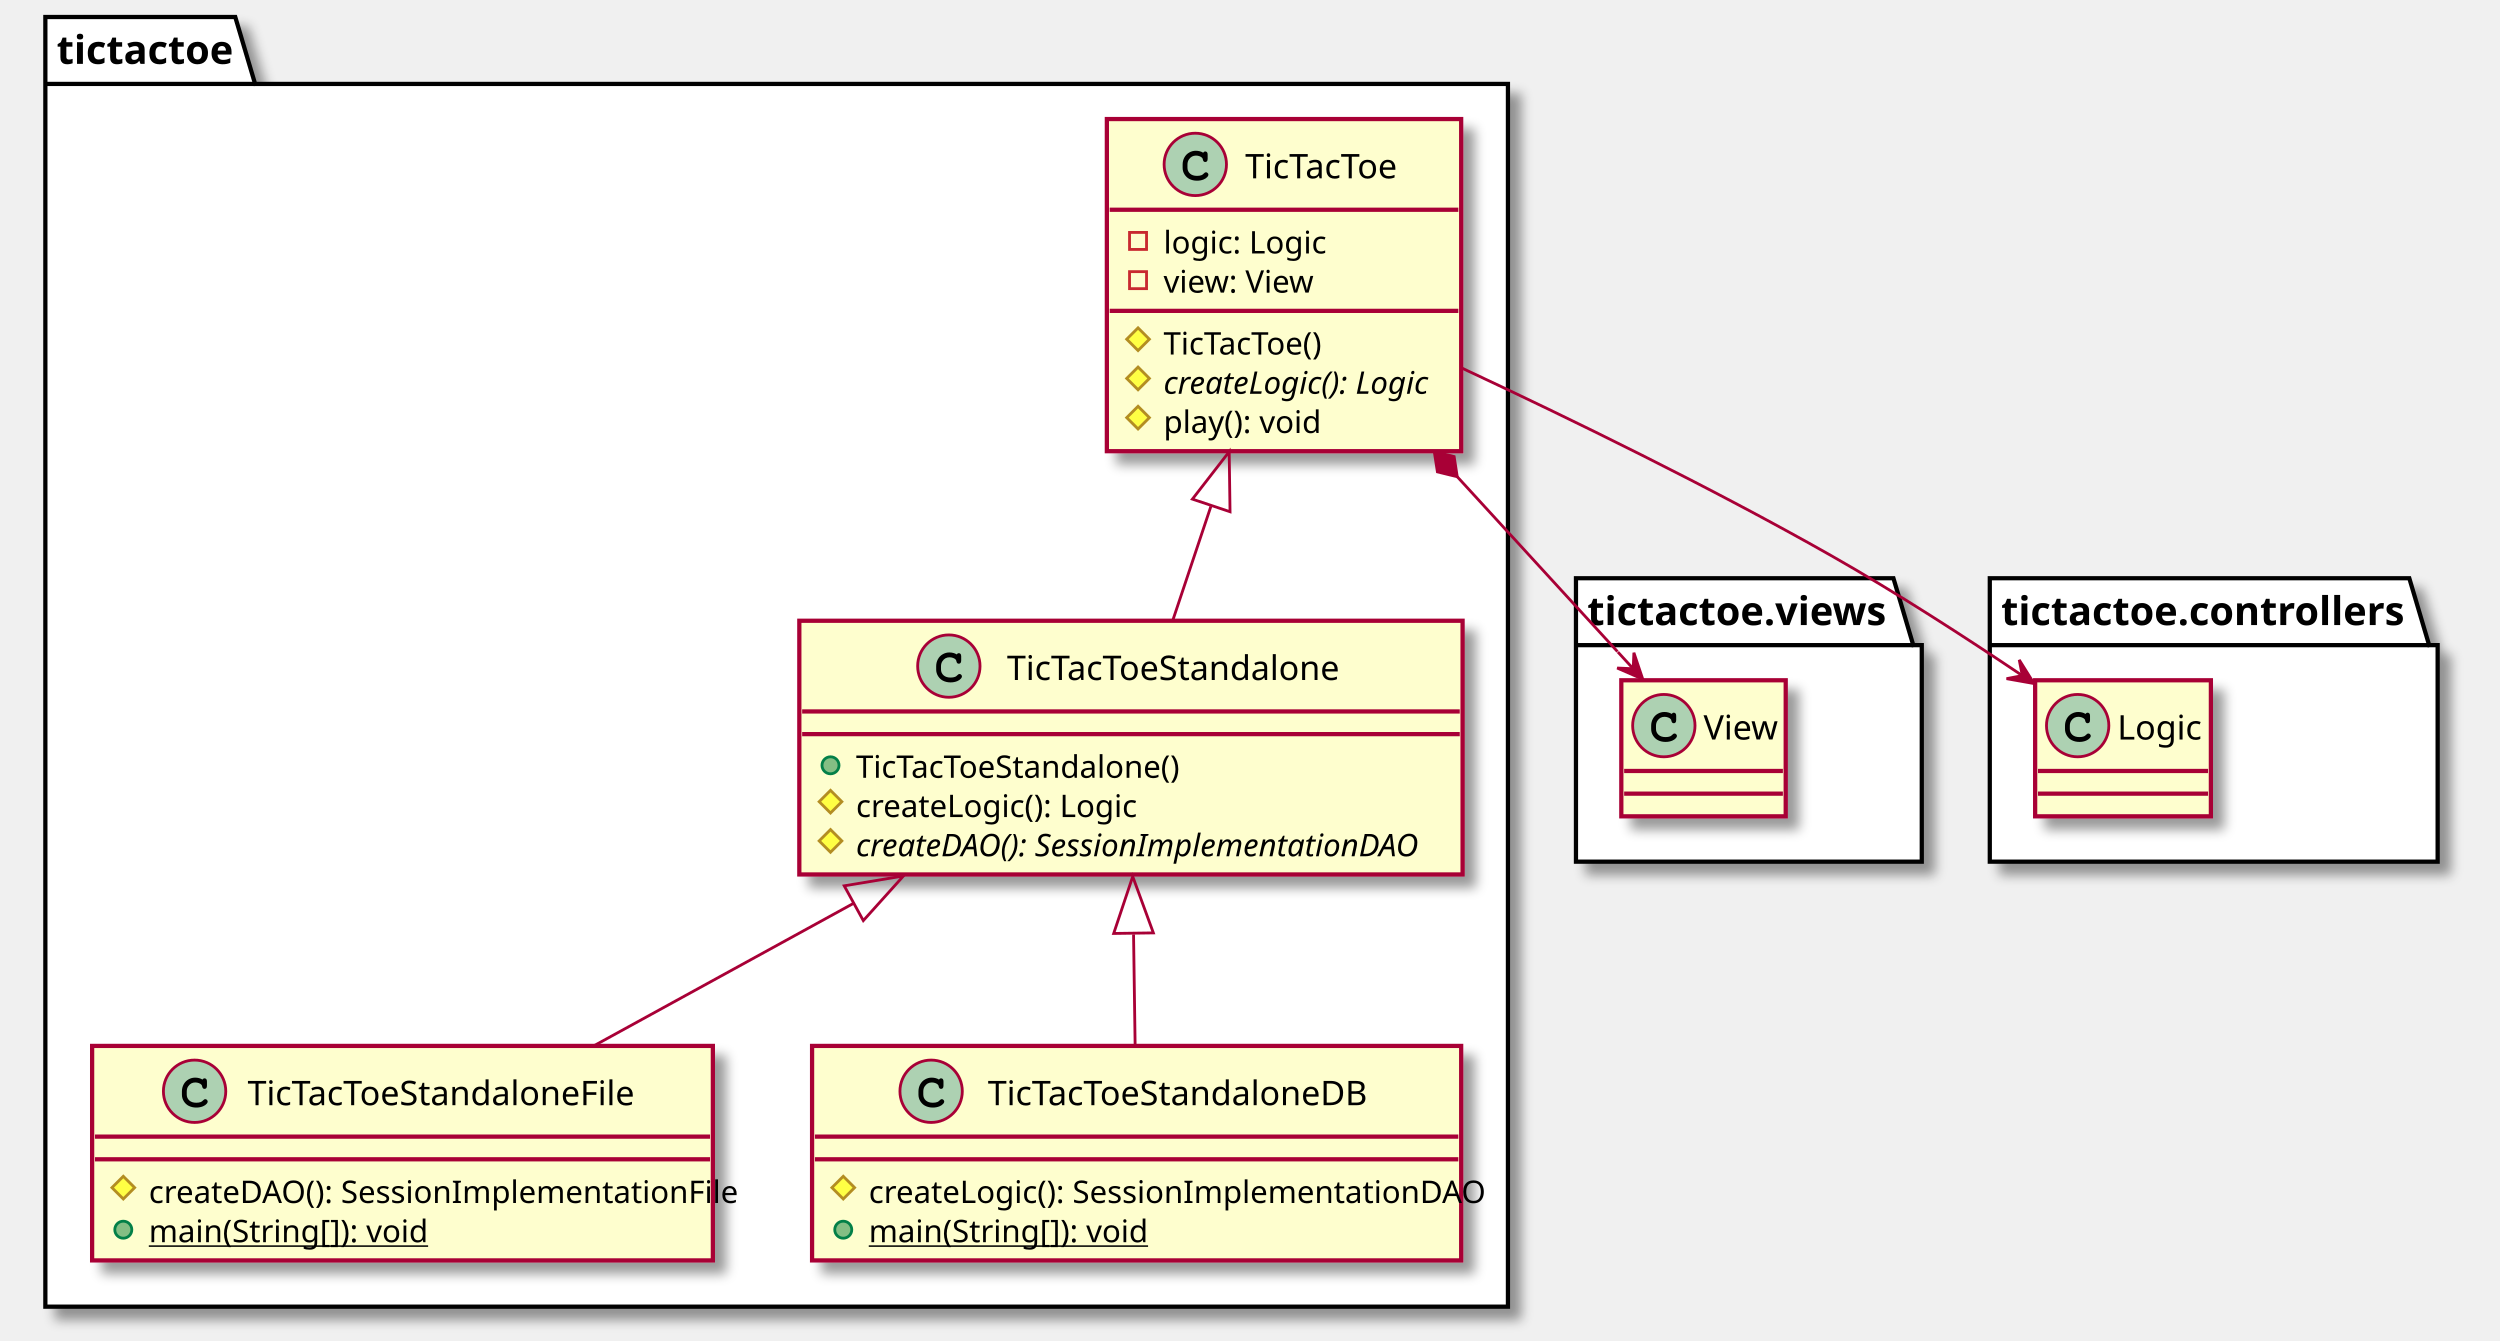
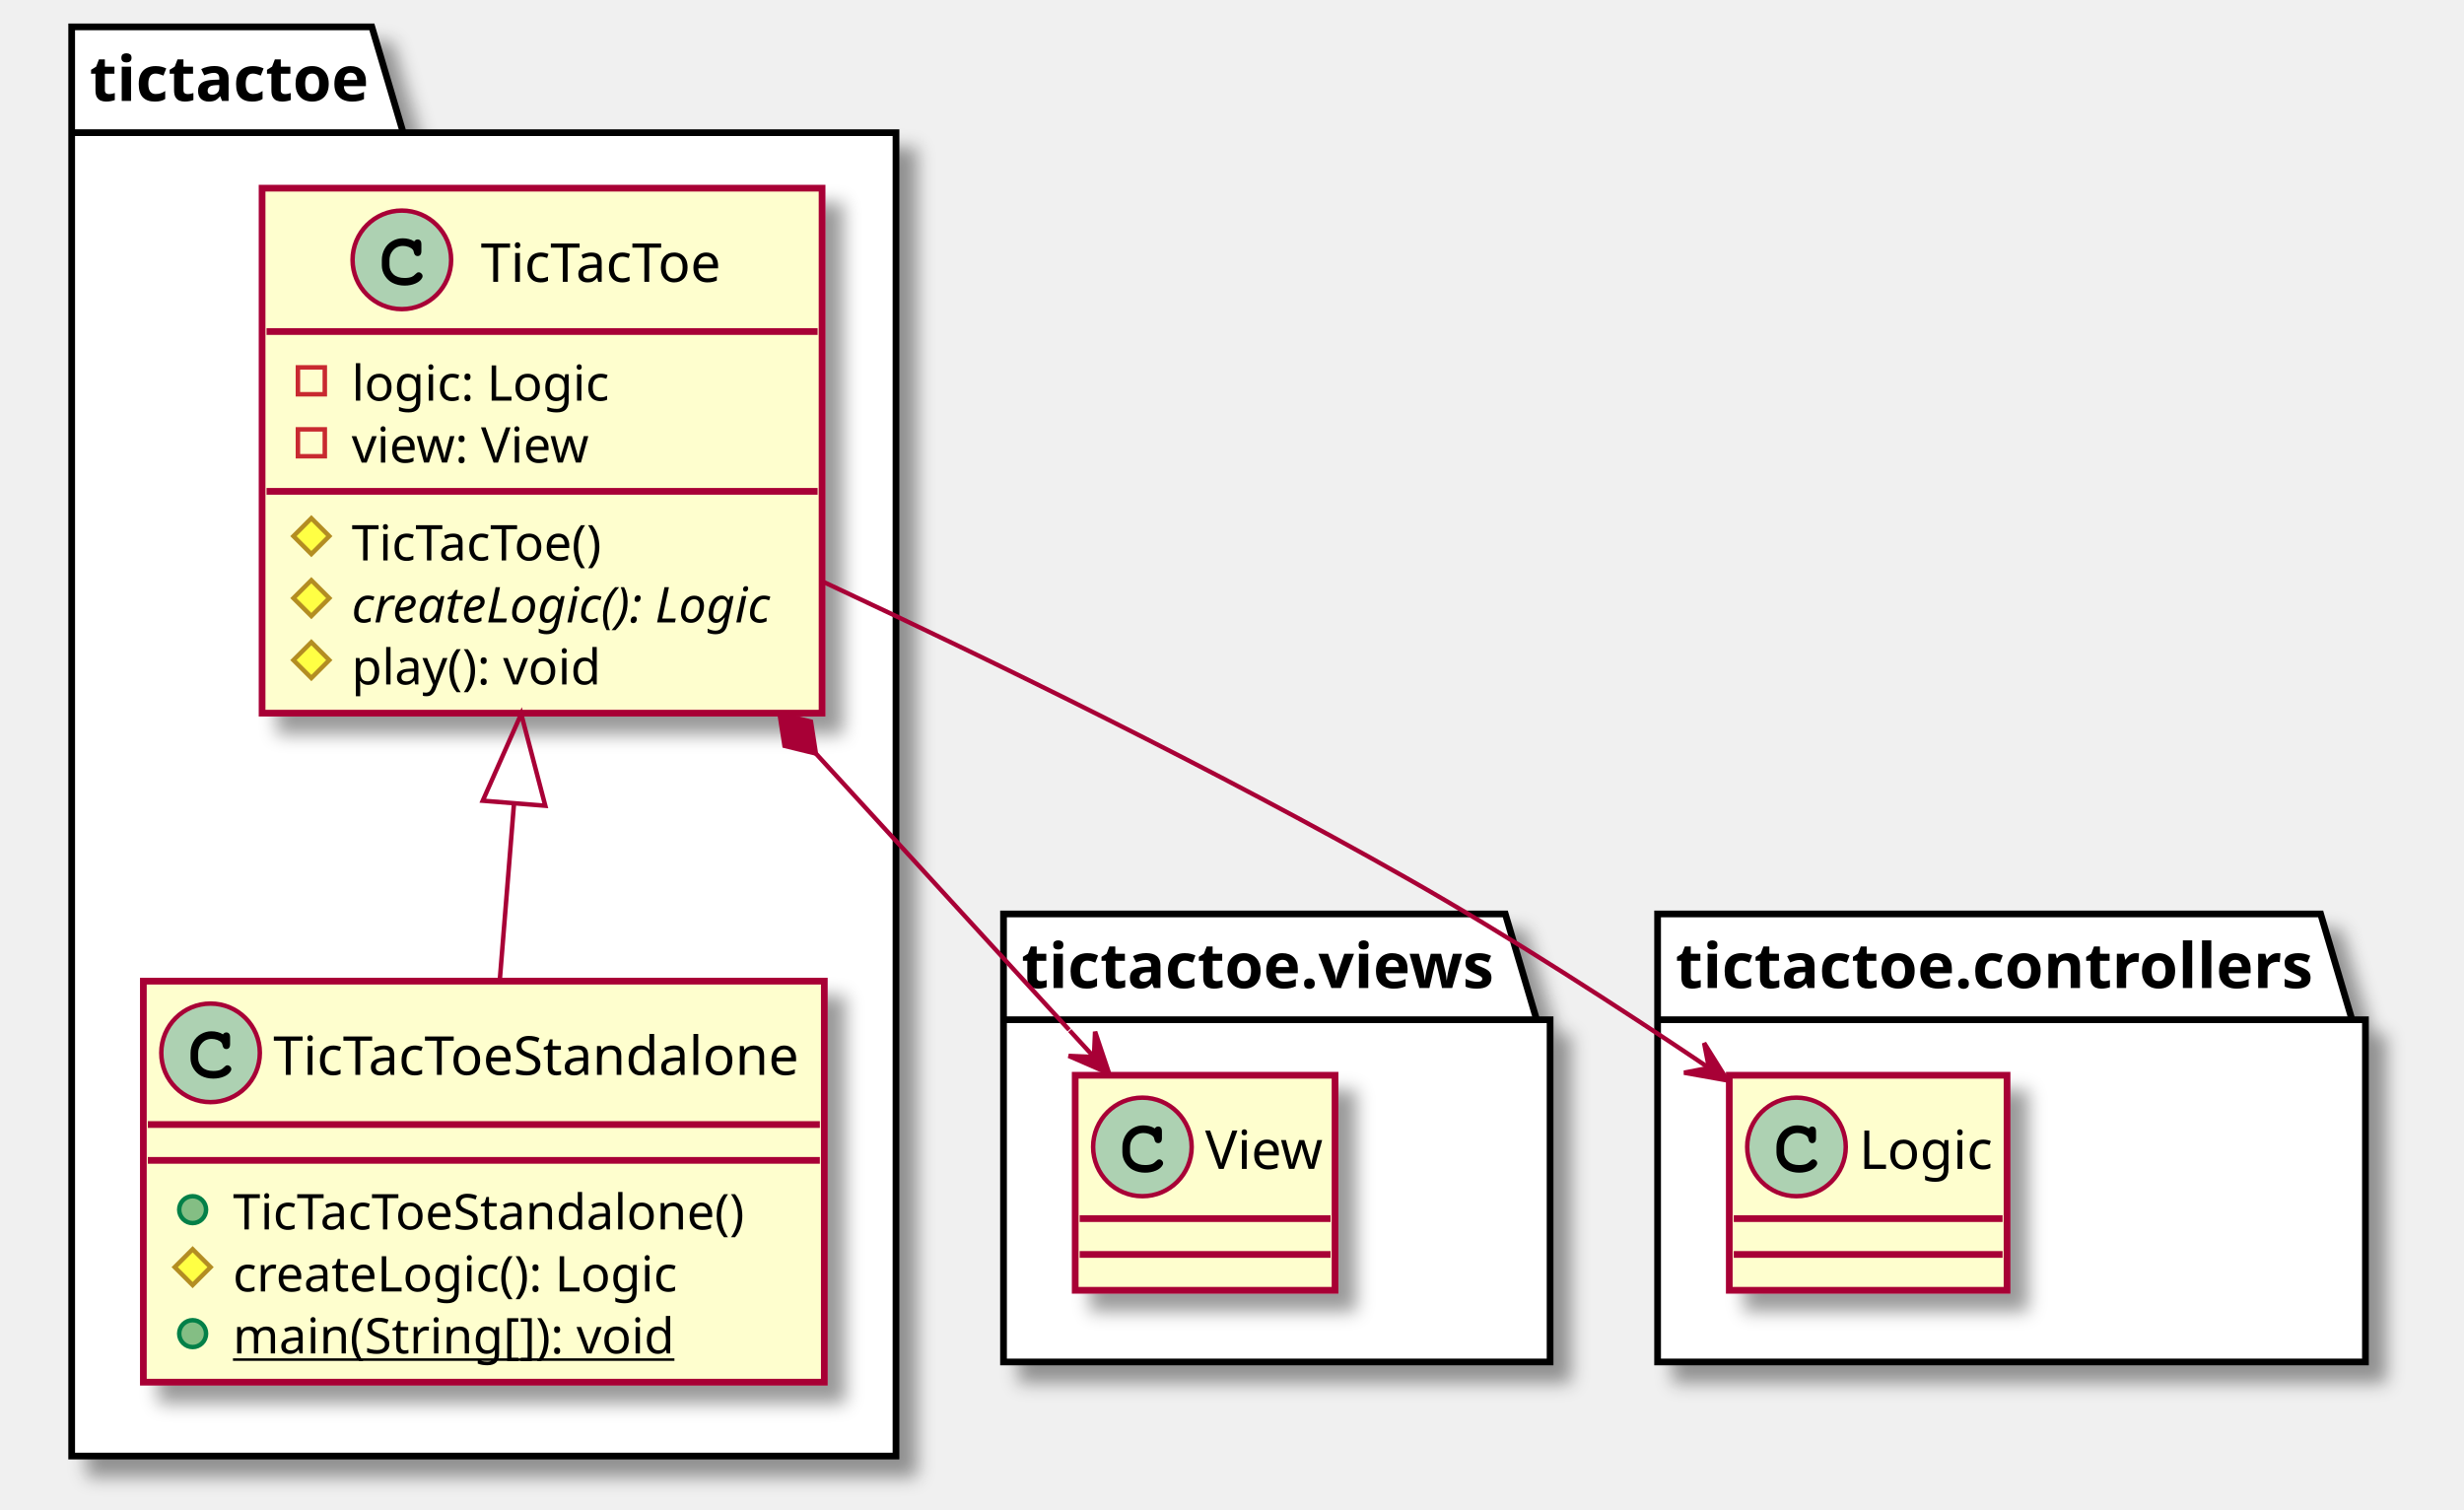
- <svg xmlns="http://www.w3.org/2000/svg" contentScriptType="application/ecmascript" contentStyleType="text/css" height="473px" preserveAspectRatio="none" style="width:882px;height:473px;" version="1.1" viewBox="0 0 882 473" width="882px" zoomAndPan="magnify">
+ <svg xmlns="http://www.w3.org/2000/svg" contentScriptType="application/ecmascript" contentStyleType="text/css" height="337px" preserveAspectRatio="none" style="width:550px;height:337px;" version="1.1" viewBox="0 0 550 337" width="550px" zoomAndPan="magnify">
  <defs>
-     <filter height="300%" id="f3oyp3tp2e7r9" width="300%" x="-1" y="-1">
+     <filter height="300%" id="f2lz1fqd8q1kd" width="300%" x="-1" y="-1">
      <feGaussianBlur result="blurOut" stdDeviation="2.0" />
      <feColorMatrix in="blurOut" result="blurOut2" type="matrix" values="0 0 0 0 0 0 0 0 0 0 0 0 0 0 0 0 0 0 .4 0" />
      <feOffset dx="4.0" dy="4.0" in="blurOut2" result="blurOut3" />
      <feBlend in="SourceGraphic" in2="blurOut3" mode="normal" />
    </filter>
  </defs>
  <g>
-     <polygon fill="#FFFFFF" filter="url(#f3oyp3tp2e7r9)" points="16,6,83,6,90,29.609,532,29.609,532,461,16,461,16,6" style="stroke: #000000; stroke-width: 1.5;" />
+     <polygon fill="#FFFFFF" filter="url(#f2lz1fqd8q1kd)" points="16,6,83,6,90,29.609,200,29.609,200,325,16,325,16,6" style="stroke: #000000; stroke-width: 1.5;" />
    <line style="stroke: #000000; stroke-width: 1.5;" x1="16" x2="90" y1="29.609" y2="29.609" />
    <text fill="#000000" font-family="sans-serif" font-size="14" font-weight="bold" lengthAdjust="spacingAndGlyphs" textLength="61" x="20" y="22.533">tictactoe</text>
-     <polygon fill="#FFFFFF" filter="url(#f3oyp3tp2e7r9)" points="556,204,668,204,675,227.609,678,227.609,678,304,556,304,556,204" style="stroke: #000000; stroke-width: 1.5;" />
-     <line style="stroke: #000000; stroke-width: 1.5;" x1="556" x2="675" y1="227.609" y2="227.609" />
-     <text fill="#000000" font-family="sans-serif" font-size="14" font-weight="bold" lengthAdjust="spacingAndGlyphs" textLength="106" x="560" y="220.533">tictactoe.views</text>
-     <polygon fill="#FFFFFF" filter="url(#f3oyp3tp2e7r9)" points="702,204,850,204,857,227.609,860,227.609,860,304,702,304,702,204" style="stroke: #000000; stroke-width: 1.5;" />
-     <line style="stroke: #000000; stroke-width: 1.5;" x1="702" x2="857" y1="227.609" y2="227.609" />
-     <text fill="#000000" font-family="sans-serif" font-size="14" font-weight="bold" lengthAdjust="spacingAndGlyphs" textLength="142" x="706" y="220.533">tictactoe.controllers</text>
-     <rect fill="#FEFECE" filter="url(#f3oyp3tp2e7r9)" height="117.18" id="tictactoe.TicTacToe" style="stroke: #A80036; stroke-width: 1.5;" width="125" x="390.5" y="42" />
-     <ellipse cx="421.7" cy="58" fill="#ADD1B2" rx="11" ry="11" style="stroke: #A80036; stroke-width: 1.0;" />
-     <path d="M424.466,53.875 Q424.622,53.656 424.809,53.547 Q424.997,53.438 425.216,53.438 Q425.591,53.438 425.825,53.703 Q426.059,53.953 426.059,54.562 L426.059,56.016 Q426.059,56.625 425.825,56.891 Q425.591,57.156 425.216,57.156 Q424.872,57.156 424.669,56.953 Q424.466,56.766 424.356,56.25 Q424.309,55.891 424.122,55.703 Q423.794,55.328 423.184,55.109 Q422.575,54.891 421.95,54.891 Q421.184,54.891 420.544,55.219 Q419.919,55.547 419.419,56.297 Q418.934,57.047 418.934,58.078 L418.934,59.172 Q418.934,60.406 419.825,61.234 Q420.716,62.047 422.309,62.047 Q423.247,62.047 423.903,61.797 Q424.294,61.641 424.716,61.203 Q424.981,60.938 425.122,60.859 Q425.278,60.781 425.481,60.781 Q425.809,60.781 426.059,61.047 Q426.325,61.297 426.325,61.641 Q426.325,61.984 425.981,62.391 Q425.481,62.969 424.684,63.297 Q423.606,63.75 422.309,63.75 Q420.794,63.75 419.591,63.125 Q418.606,62.625 417.919,61.562 Q417.231,60.484 417.231,59.203 L417.231,58.047 Q417.231,56.719 417.841,55.578 Q418.466,54.422 419.559,53.812 Q420.653,53.188 421.887,53.188 Q422.622,53.188 423.262,53.359 Q423.919,53.516 424.466,53.875 Z " />
-     <text fill="#000000" font-family="sans-serif" font-size="12" lengthAdjust="spacingAndGlyphs" textLength="57" x="439.3" y="62.91">TicTacToe</text>
-     <line style="stroke: #A80036; stroke-width: 1.5;" x1="391.5" x2="514.5" y1="74" y2="74" />
-     <rect fill="none" height="6" style="stroke: #C82930; stroke-width: 1.0;" width="6" x="398.5" y="82" />
-     <text fill="#000000" font-family="sans-serif" font-size="11" lengthAdjust="spacingAndGlyphs" textLength="54" x="410.5" y="89.419">logic: Logic</text>
-     <rect fill="none" height="6" style="stroke: #C82930; stroke-width: 1.0;" width="6" x="398.5" y="95.836" />
-     <text fill="#000000" font-family="sans-serif" font-size="11" lengthAdjust="spacingAndGlyphs" textLength="56" x="410.5" y="103.255">view: View</text>
-     <line style="stroke: #A80036; stroke-width: 1.5;" x1="391.5" x2="514.5" y1="109.672" y2="109.672" />
-     <polygon fill="#FFFF44" points="401.5,115.672,405.5,119.672,401.5,123.672,397.5,119.672" style="stroke: #B38D22; stroke-width: 1.0;" />
-     <text fill="#000000" font-family="sans-serif" font-size="11" lengthAdjust="spacingAndGlyphs" textLength="58" x="410.5" y="125.091">TicTacToe()</text>
-     <polygon fill="#FFFF44" points="401.5,129.508,405.5,133.508,401.5,137.508,397.5,133.508" style="stroke: #B38D22; stroke-width: 1.0;" />
-     <text fill="#000000" font-family="sans-serif" font-size="11" font-style="italic" lengthAdjust="spacingAndGlyphs" textLength="99" x="410.5" y="138.927">createLogic(): Logic</text>
-     <polygon fill="#FFFF44" points="401.5,143.344,405.5,147.344,401.5,151.344,397.5,147.344" style="stroke: #B38D22; stroke-width: 1.0;" />
-     <text fill="#000000" font-family="sans-serif" font-size="11" lengthAdjust="spacingAndGlyphs" textLength="54" x="410.5" y="152.763">play(): void</text>
-     <rect fill="#FEFECE" filter="url(#f3oyp3tp2e7r9)" height="89.508" id="tictactoe.TicTacToeStandalone" style="stroke: #A80036; stroke-width: 1.5;" width="234" x="282" y="219" />
-     <ellipse cx="334.75" cy="235" fill="#ADD1B2" rx="11" ry="11" style="stroke: #A80036; stroke-width: 1.0;" />
-     <path d="M337.516,230.875 Q337.672,230.656 337.859,230.547 Q338.047,230.438 338.266,230.438 Q338.641,230.438 338.875,230.703 Q339.109,230.953 339.109,231.562 L339.109,233.016 Q339.109,233.625 338.875,233.891 Q338.641,234.156 338.266,234.156 Q337.922,234.156 337.719,233.953 Q337.516,233.766 337.406,233.25 Q337.359,232.891 337.172,232.703 Q336.844,232.328 336.234,232.109 Q335.625,231.891 335,231.891 Q334.234,231.891 333.594,232.219 Q332.969,232.547 332.469,233.297 Q331.984,234.047 331.984,235.078 L331.984,236.172 Q331.984,237.406 332.875,238.234 Q333.766,239.047 335.359,239.047 Q336.297,239.047 336.953,238.797 Q337.344,238.641 337.766,238.203 Q338.031,237.938 338.172,237.859 Q338.328,237.781 338.531,237.781 Q338.859,237.781 339.109,238.047 Q339.375,238.297 339.375,238.641 Q339.375,238.984 339.031,239.391 Q338.531,239.969 337.734,240.297 Q336.656,240.75 335.359,240.75 Q333.844,240.75 332.641,240.125 Q331.656,239.625 330.969,238.562 Q330.281,237.484 330.281,236.203 L330.281,235.047 Q330.281,233.719 330.891,232.578 Q331.516,231.422 332.609,230.812 Q333.703,230.188 334.938,230.188 Q335.672,230.188 336.312,230.359 Q336.969,230.516 337.516,230.875 Z " />
-     <text fill="#000000" font-family="sans-serif" font-size="12" lengthAdjust="spacingAndGlyphs" textLength="120" x="355.25" y="239.91">TicTacToeStandalone</text>
-     <line style="stroke: #A80036; stroke-width: 1.5;" x1="283" x2="515" y1="251" y2="251" />
-     <line style="stroke: #A80036; stroke-width: 1.5;" x1="283" x2="515" y1="259" y2="259" />
-     <ellipse cx="293" cy="270" fill="#84BE84" rx="3" ry="3" style="stroke: #038048; stroke-width: 1.0;" />
-     <text fill="#000000" font-family="sans-serif" font-size="11" lengthAdjust="spacingAndGlyphs" textLength="112" x="302" y="274.419">TicTacToeStandalone()</text>
-     <polygon fill="#FFFF44" points="293,278.836,297,282.836,293,286.836,289,282.836" style="stroke: #B38D22; stroke-width: 1.0;" />
-     <text fill="#000000" font-family="sans-serif" font-size="11" lengthAdjust="spacingAndGlyphs" textLength="97" x="302" y="288.255">createLogic(): Logic</text>
-     <polygon fill="#FFFF44" points="293,292.672,297,296.672,293,300.672,289,296.672" style="stroke: #B38D22; stroke-width: 1.0;" />
-     <text fill="#000000" font-family="sans-serif" font-size="11" font-style="italic" lengthAdjust="spacingAndGlyphs" textLength="208" x="302" y="302.091">createDAO(): SessionImplementationDAO</text>
-     <rect fill="#FEFECE" filter="url(#f3oyp3tp2e7r9)" height="75.672" id="tictactoe.TicTacToeStandaloneFile" style="stroke: #A80036; stroke-width: 1.5;" width="219" x="32.5" y="369" />
-     <ellipse cx="68.65" cy="385" fill="#ADD1B2" rx="11" ry="11" style="stroke: #A80036; stroke-width: 1.0;" />
-     <path d="M71.416,380.875 Q71.572,380.656 71.759,380.547 Q71.947,380.438 72.166,380.438 Q72.541,380.438 72.775,380.703 Q73.009,380.953 73.009,381.562 L73.009,383.016 Q73.009,383.625 72.775,383.891 Q72.541,384.156 72.166,384.156 Q71.822,384.156 71.619,383.953 Q71.416,383.766 71.306,383.25 Q71.259,382.891 71.072,382.703 Q70.744,382.328 70.134,382.109 Q69.525,381.891 68.9,381.891 Q68.134,381.891 67.494,382.219 Q66.869,382.547 66.369,383.297 Q65.884,384.047 65.884,385.078 L65.884,386.172 Q65.884,387.406 66.775,388.234 Q67.666,389.047 69.259,389.047 Q70.197,389.047 70.853,388.797 Q71.244,388.641 71.666,388.203 Q71.931,387.938 72.072,387.859 Q72.228,387.781 72.431,387.781 Q72.759,387.781 73.009,388.047 Q73.275,388.297 73.275,388.641 Q73.275,388.984 72.931,389.391 Q72.431,389.969 71.634,390.297 Q70.556,390.75 69.259,390.75 Q67.744,390.75 66.541,390.125 Q65.556,389.625 64.869,388.562 Q64.181,387.484 64.181,386.203 L64.181,385.047 Q64.181,383.719 64.791,382.578 Q65.416,381.422 66.509,380.812 Q67.603,380.188 68.838,380.188 Q69.572,380.188 70.213,380.359 Q70.869,380.516 71.416,380.875 Z " />
-     <text fill="#000000" font-family="sans-serif" font-size="12" lengthAdjust="spacingAndGlyphs" textLength="140" x="87.35" y="389.91">TicTacToeStandaloneFile</text>
-     <line style="stroke: #A80036; stroke-width: 1.5;" x1="33.5" x2="250.5" y1="401" y2="401" />
-     <line style="stroke: #A80036; stroke-width: 1.5;" x1="33.5" x2="250.5" y1="409" y2="409" />
-     <polygon fill="#FFFF44" points="43.5,415,47.5,419,43.5,423,39.5,419" style="stroke: #B38D22; stroke-width: 1.0;" />
-     <text fill="#000000" font-family="sans-serif" font-size="11" lengthAdjust="spacingAndGlyphs" textLength="193" x="52.5" y="424.419">createDAO(): SessionImplementationFile</text>
-     <ellipse cx="43.5" cy="433.836" fill="#84BE84" rx="3" ry="3" style="stroke: #038048; stroke-width: 1.0;" />
-     <text fill="#000000" font-family="sans-serif" font-size="11" lengthAdjust="spacingAndGlyphs" text-decoration="underline" textLength="90" x="52.5" y="438.255">main(String[]): void</text>
-     <rect fill="#FEFECE" filter="url(#f3oyp3tp2e7r9)" height="75.672" id="tictactoe.TicTacToeStandaloneDB" style="stroke: #A80036; stroke-width: 1.5;" width="229" x="286.5" y="369" />
-     <ellipse cx="328.5" cy="385" fill="#ADD1B2" rx="11" ry="11" style="stroke: #A80036; stroke-width: 1.0;" />
-     <path d="M331.266,380.875 Q331.422,380.656 331.609,380.547 Q331.797,380.438 332.016,380.438 Q332.391,380.438 332.625,380.703 Q332.859,380.953 332.859,381.562 L332.859,383.016 Q332.859,383.625 332.625,383.891 Q332.391,384.156 332.016,384.156 Q331.672,384.156 331.469,383.953 Q331.266,383.766 331.156,383.25 Q331.109,382.891 330.922,382.703 Q330.594,382.328 329.984,382.109 Q329.375,381.891 328.75,381.891 Q327.984,381.891 327.344,382.219 Q326.719,382.547 326.219,383.297 Q325.734,384.047 325.734,385.078 L325.734,386.172 Q325.734,387.406 326.625,388.234 Q327.516,389.047 329.109,389.047 Q330.047,389.047 330.703,388.797 Q331.094,388.641 331.516,388.203 Q331.781,387.938 331.922,387.859 Q332.078,387.781 332.281,387.781 Q332.609,387.781 332.859,388.047 Q333.125,388.297 333.125,388.641 Q333.125,388.984 332.781,389.391 Q332.281,389.969 331.484,390.297 Q330.406,390.75 329.109,390.75 Q327.594,390.75 326.391,390.125 Q325.406,389.625 324.719,388.562 Q324.031,387.484 324.031,386.203 L324.031,385.047 Q324.031,383.719 324.641,382.578 Q325.266,381.422 326.359,380.812 Q327.453,380.188 328.688,380.188 Q329.422,380.188 330.062,380.359 Q330.719,380.516 331.266,380.875 Z " />
-     <text fill="#000000" font-family="sans-serif" font-size="12" lengthAdjust="spacingAndGlyphs" textLength="137" x="348.5" y="389.91">TicTacToeStandaloneDB</text>
-     <line style="stroke: #A80036; stroke-width: 1.5;" x1="287.5" x2="514.5" y1="401" y2="401" />
-     <line style="stroke: #A80036; stroke-width: 1.5;" x1="287.5" x2="514.5" y1="409" y2="409" />
-     <polygon fill="#FFFF44" points="297.5,415,301.5,419,297.5,423,293.5,419" style="stroke: #B38D22; stroke-width: 1.0;" />
-     <text fill="#000000" font-family="sans-serif" font-size="11" lengthAdjust="spacingAndGlyphs" textLength="203" x="306.5" y="424.419">createLogic(): SessionImplementationDAO</text>
-     <ellipse cx="297.5" cy="433.836" fill="#84BE84" rx="3" ry="3" style="stroke: #038048; stroke-width: 1.0;" />
-     <text fill="#000000" font-family="sans-serif" font-size="11" lengthAdjust="spacingAndGlyphs" text-decoration="underline" textLength="90" x="306.5" y="438.255">main(String[]): void</text>
-     <rect fill="#FEFECE" filter="url(#f3oyp3tp2e7r9)" height="48" id="tictactoe.views.View" style="stroke: #A80036; stroke-width: 1.5;" width="58" x="572" y="240" />
-     <ellipse cx="587" cy="256" fill="#ADD1B2" rx="11" ry="11" style="stroke: #A80036; stroke-width: 1.0;" />
-     <path d="M589.766,251.875 Q589.922,251.656 590.109,251.547 Q590.297,251.438 590.516,251.438 Q590.891,251.438 591.125,251.703 Q591.359,251.953 591.359,252.562 L591.359,254.016 Q591.359,254.625 591.125,254.891 Q590.891,255.156 590.516,255.156 Q590.172,255.156 589.969,254.953 Q589.766,254.766 589.656,254.25 Q589.609,253.891 589.422,253.703 Q589.094,253.328 588.484,253.109 Q587.875,252.891 587.25,252.891 Q586.484,252.891 585.844,253.219 Q585.219,253.547 584.719,254.297 Q584.234,255.047 584.234,256.078 L584.234,257.172 Q584.234,258.406 585.125,259.234 Q586.016,260.047 587.609,260.047 Q588.547,260.047 589.203,259.797 Q589.594,259.641 590.016,259.203 Q590.281,258.938 590.422,258.859 Q590.578,258.781 590.781,258.781 Q591.109,258.781 591.359,259.047 Q591.625,259.297 591.625,259.641 Q591.625,259.984 591.281,260.391 Q590.781,260.969 589.984,261.297 Q588.906,261.75 587.609,261.75 Q586.094,261.75 584.891,261.125 Q583.906,260.625 583.219,259.562 Q582.531,258.484 582.531,257.203 L582.531,256.047 Q582.531,254.719 583.141,253.578 Q583.766,252.422 584.859,251.812 Q585.953,251.188 587.188,251.188 Q587.922,251.188 588.562,251.359 Q589.219,251.516 589.766,251.875 Z " />
-     <text fill="#000000" font-family="sans-serif" font-size="12" lengthAdjust="spacingAndGlyphs" textLength="26" x="601" y="260.91">View</text>
-     <line style="stroke: #A80036; stroke-width: 1.5;" x1="573" x2="629" y1="272" y2="272" />
-     <line style="stroke: #A80036; stroke-width: 1.5;" x1="573" x2="629" y1="280" y2="280" />
-     <rect fill="#FEFECE" filter="url(#f3oyp3tp2e7r9)" height="48" id="tictactoe.controllers.Logic" style="stroke: #A80036; stroke-width: 1.5;" width="62" x="718" y="240" />
-     <ellipse cx="733" cy="256" fill="#ADD1B2" rx="11" ry="11" style="stroke: #A80036; stroke-width: 1.0;" />
-     <path d="M735.766,251.875 Q735.922,251.656 736.109,251.547 Q736.297,251.438 736.516,251.438 Q736.891,251.438 737.125,251.703 Q737.359,251.953 737.359,252.562 L737.359,254.016 Q737.359,254.625 737.125,254.891 Q736.891,255.156 736.516,255.156 Q736.172,255.156 735.969,254.953 Q735.766,254.766 735.656,254.25 Q735.609,253.891 735.422,253.703 Q735.094,253.328 734.484,253.109 Q733.875,252.891 733.25,252.891 Q732.484,252.891 731.844,253.219 Q731.219,253.547 730.719,254.297 Q730.234,255.047 730.234,256.078 L730.234,257.172 Q730.234,258.406 731.125,259.234 Q732.016,260.047 733.609,260.047 Q734.547,260.047 735.203,259.797 Q735.594,259.641 736.016,259.203 Q736.281,258.938 736.422,258.859 Q736.578,258.781 736.781,258.781 Q737.109,258.781 737.359,259.047 Q737.625,259.297 737.625,259.641 Q737.625,259.984 737.281,260.391 Q736.781,260.969 735.984,261.297 Q734.906,261.75 733.609,261.75 Q732.094,261.75 730.891,261.125 Q729.906,260.625 729.219,259.562 Q728.531,258.484 728.531,257.203 L728.531,256.047 Q728.531,254.719 729.141,253.578 Q729.766,252.422 730.859,251.812 Q731.953,251.188 733.188,251.188 Q733.922,251.188 734.562,251.359 Q735.219,251.516 735.766,251.875 Z " />
-     <text fill="#000000" font-family="sans-serif" font-size="12" lengthAdjust="spacingAndGlyphs" textLength="30" x="747" y="260.91">Logic</text>
-     <line style="stroke: #A80036; stroke-width: 1.5;" x1="719" x2="779" y1="272" y2="272" />
-     <line style="stroke: #A80036; stroke-width: 1.5;" x1="719" x2="779" y1="280" y2="280" />
-     <path d="M514.12,168.196 C514.12,168.196 554.598,212.365 570.651,229.883 " fill="none" id="tictactoe.TicTacToe-tictactoe.views.View" style="stroke: #A80036; stroke-width: 1.0;" />
-     <polygon fill="#A80036" points="579.57,239.615,576.438,230.277,576.192,235.929,570.54,235.682,579.57,239.615" style="stroke: #A80036; stroke-width: 1.0;" />
-     <line style="stroke: #A80036; stroke-width: 1.0;" x1="576.192" x2="570.787" y1="235.929" y2="230.031" />
-     <polygon fill="#A80036" points="506.013,159.349,507.118,166.475,514.12,168.196,513.016,161.07,506.013,159.349" style="stroke: #A80036; stroke-width: 1.0;" />
-     <path d="M515.703,129.841 C553.949,147.705 603.49,171.885 646,196 C668.942,209.015 693.751,225.088 713.271,238.229 " fill="none" id="tictactoe.TicTacToe-&gt;tictactoe.controllers.Logic" style="stroke: #A80036; stroke-width: 1.0;" />
-     <polygon fill="#A80036" points="717.607,241.157,712.388,232.804,713.464,238.358,707.91,239.434,717.607,241.157" style="stroke: #A80036; stroke-width: 1.0;" />
-     <path d="M427.201,178.658 C422.572,192.503 417.895,206.489 413.718,218.984 " fill="none" id="tictactoe.TicTacToe&lt;-tictactoe.TicTacToeStandalone" style="stroke: #A80036; stroke-width: 1.0;" />
-     <polygon fill="none" points="420.676,176.097,433.657,159.349,433.954,180.537,420.676,176.097" style="stroke: #A80036; stroke-width: 1.0;" />
-     <path d="M301.092,318.716 C270.542,335.477 237.542,353.582 209.559,368.934 " fill="none" id="tictactoe.TicTacToeStandalone&lt;-tictactoe.TicTacToeStandaloneFile" style="stroke: #A80036; stroke-width: 1.0;" />
-     <polygon fill="none" points="297.839,312.516,318.741,309.033,304.573,324.79,297.839,312.516" style="stroke: #A80036; stroke-width: 1.0;" />
-     <path d="M399.917,329.666 C400.106,342.995 400.299,356.604 400.469,368.57 " fill="none" id="tictactoe.TicTacToeStandalone&lt;-tictactoe.TicTacToeStandaloneDB" style="stroke: #A80036; stroke-width: 1.0;" />
-     <polygon fill="none" points="392.912,329.324,399.627,309.226,406.91,329.125,392.912,329.324" style="stroke: #A80036; stroke-width: 1.0;" />
+     <polygon fill="#FFFFFF" filter="url(#f2lz1fqd8q1kd)" points="224,204,336,204,343,227.609,346,227.609,346,304,224,304,224,204" style="stroke: #000000; stroke-width: 1.5;" />
+     <line style="stroke: #000000; stroke-width: 1.5;" x1="224" x2="343" y1="227.609" y2="227.609" />
+     <text fill="#000000" font-family="sans-serif" font-size="14" font-weight="bold" lengthAdjust="spacingAndGlyphs" textLength="106" x="228" y="220.533">tictactoe.views</text>
+     <polygon fill="#FFFFFF" filter="url(#f2lz1fqd8q1kd)" points="370,204,518,204,525,227.609,528,227.609,528,304,370,304,370,204" style="stroke: #000000; stroke-width: 1.5;" />
+     <line style="stroke: #000000; stroke-width: 1.5;" x1="370" x2="525" y1="227.609" y2="227.609" />
+     <text fill="#000000" font-family="sans-serif" font-size="14" font-weight="bold" lengthAdjust="spacingAndGlyphs" textLength="142" x="374" y="220.533">tictactoe.controllers</text>
+     <rect fill="#FEFECE" filter="url(#f2lz1fqd8q1kd)" height="117.18" id="tictactoe.TicTacToe" style="stroke: #A80036; stroke-width: 1.5;" width="125" x="58.5" y="42" />
+     <ellipse cx="89.7" cy="58" fill="#ADD1B2" rx="11" ry="11" style="stroke: #A80036; stroke-width: 1.0;" />
+     <path d="M92.466,53.875 Q92.622,53.656 92.809,53.547 Q92.997,53.438 93.216,53.438 Q93.591,53.438 93.825,53.703 Q94.059,53.953 94.059,54.562 L94.059,56.016 Q94.059,56.625 93.825,56.891 Q93.591,57.156 93.216,57.156 Q92.872,57.156 92.669,56.953 Q92.466,56.766 92.356,56.25 Q92.309,55.891 92.122,55.703 Q91.794,55.328 91.184,55.109 Q90.575,54.891 89.95,54.891 Q89.184,54.891 88.544,55.219 Q87.919,55.547 87.419,56.297 Q86.934,57.047 86.934,58.078 L86.934,59.172 Q86.934,60.406 87.825,61.234 Q88.716,62.047 90.309,62.047 Q91.247,62.047 91.903,61.797 Q92.294,61.641 92.716,61.203 Q92.981,60.938 93.122,60.859 Q93.278,60.781 93.481,60.781 Q93.809,60.781 94.059,61.047 Q94.325,61.297 94.325,61.641 Q94.325,61.984 93.981,62.391 Q93.481,62.969 92.684,63.297 Q91.606,63.75 90.309,63.75 Q88.794,63.75 87.591,63.125 Q86.606,62.625 85.919,61.562 Q85.231,60.484 85.231,59.203 L85.231,58.047 Q85.231,56.719 85.841,55.578 Q86.466,54.422 87.559,53.812 Q88.653,53.188 89.888,53.188 Q90.622,53.188 91.263,53.359 Q91.919,53.516 92.466,53.875 Z " />
+     <text fill="#000000" font-family="sans-serif" font-size="12" lengthAdjust="spacingAndGlyphs" textLength="57" x="107.3" y="62.91">TicTacToe</text>
+     <line style="stroke: #A80036; stroke-width: 1.5;" x1="59.5" x2="182.5" y1="74" y2="74" />
+     <rect fill="none" height="6" style="stroke: #C82930; stroke-width: 1.0;" width="6" x="66.5" y="82" />
+     <text fill="#000000" font-family="sans-serif" font-size="11" lengthAdjust="spacingAndGlyphs" textLength="54" x="78.5" y="89.419">logic: Logic</text>
+     <rect fill="none" height="6" style="stroke: #C82930; stroke-width: 1.0;" width="6" x="66.5" y="95.836" />
+     <text fill="#000000" font-family="sans-serif" font-size="11" lengthAdjust="spacingAndGlyphs" textLength="56" x="78.5" y="103.255">view: View</text>
+     <line style="stroke: #A80036; stroke-width: 1.5;" x1="59.5" x2="182.5" y1="109.672" y2="109.672" />
+     <polygon fill="#FFFF44" points="69.5,115.672,73.5,119.672,69.5,123.672,65.5,119.672" style="stroke: #B38D22; stroke-width: 1.0;" />
+     <text fill="#000000" font-family="sans-serif" font-size="11" lengthAdjust="spacingAndGlyphs" textLength="58" x="78.5" y="125.091">TicTacToe()</text>
+     <polygon fill="#FFFF44" points="69.5,129.508,73.5,133.508,69.5,137.508,65.5,133.508" style="stroke: #B38D22; stroke-width: 1.0;" />
+     <text fill="#000000" font-family="sans-serif" font-size="11" font-style="italic" lengthAdjust="spacingAndGlyphs" textLength="99" x="78.5" y="138.927">createLogic(): Logic</text>
+     <polygon fill="#FFFF44" points="69.5,143.344,73.5,147.344,69.5,151.344,65.5,147.344" style="stroke: #B38D22; stroke-width: 1.0;" />
+     <text fill="#000000" font-family="sans-serif" font-size="11" lengthAdjust="spacingAndGlyphs" textLength="54" x="78.5" y="152.763">play(): void</text>
+     <rect fill="#FEFECE" filter="url(#f2lz1fqd8q1kd)" height="89.508" id="tictactoe.TicTacToeStandalone" style="stroke: #A80036; stroke-width: 1.5;" width="152" x="32" y="219" />
+     <ellipse cx="47" cy="235" fill="#ADD1B2" rx="11" ry="11" style="stroke: #A80036; stroke-width: 1.0;" />
+     <path d="M49.766,230.875 Q49.922,230.656 50.109,230.547 Q50.297,230.438 50.516,230.438 Q50.891,230.438 51.125,230.703 Q51.359,230.953 51.359,231.562 L51.359,233.016 Q51.359,233.625 51.125,233.891 Q50.891,234.156 50.516,234.156 Q50.172,234.156 49.969,233.953 Q49.766,233.766 49.656,233.25 Q49.609,232.891 49.422,232.703 Q49.094,232.328 48.484,232.109 Q47.875,231.891 47.25,231.891 Q46.484,231.891 45.844,232.219 Q45.219,232.547 44.719,233.297 Q44.234,234.047 44.234,235.078 L44.234,236.172 Q44.234,237.406 45.125,238.234 Q46.016,239.047 47.609,239.047 Q48.547,239.047 49.203,238.797 Q49.594,238.641 50.016,238.203 Q50.281,237.938 50.422,237.859 Q50.578,237.781 50.781,237.781 Q51.109,237.781 51.359,238.047 Q51.625,238.297 51.625,238.641 Q51.625,238.984 51.281,239.391 Q50.781,239.969 49.984,240.297 Q48.906,240.75 47.609,240.75 Q46.094,240.75 44.891,240.125 Q43.906,239.625 43.219,238.562 Q42.531,237.484 42.531,236.203 L42.531,235.047 Q42.531,233.719 43.141,232.578 Q43.766,231.422 44.859,230.812 Q45.953,230.188 47.188,230.188 Q47.922,230.188 48.562,230.359 Q49.219,230.516 49.766,230.875 Z " />
+     <text fill="#000000" font-family="sans-serif" font-size="12" lengthAdjust="spacingAndGlyphs" textLength="120" x="61" y="239.91">TicTacToeStandalone</text>
+     <line style="stroke: #A80036; stroke-width: 1.5;" x1="33" x2="183" y1="251" y2="251" />
+     <line style="stroke: #A80036; stroke-width: 1.5;" x1="33" x2="183" y1="259" y2="259" />
+     <ellipse cx="43" cy="270" fill="#84BE84" rx="3" ry="3" style="stroke: #038048; stroke-width: 1.0;" />
+     <text fill="#000000" font-family="sans-serif" font-size="11" lengthAdjust="spacingAndGlyphs" textLength="112" x="52" y="274.419">TicTacToeStandalone()</text>
+     <polygon fill="#FFFF44" points="43,278.836,47,282.836,43,286.836,39,282.836" style="stroke: #B38D22; stroke-width: 1.0;" />
+     <text fill="#000000" font-family="sans-serif" font-size="11" lengthAdjust="spacingAndGlyphs" textLength="97" x="52" y="288.255">createLogic(): Logic</text>
+     <ellipse cx="43" cy="297.672" fill="#84BE84" rx="3" ry="3" style="stroke: #038048; stroke-width: 1.0;" />
+     <text fill="#000000" font-family="sans-serif" font-size="11" lengthAdjust="spacingAndGlyphs" text-decoration="underline" textLength="90" x="52" y="302.091">main(String[]): void</text>
+     <rect fill="#FEFECE" filter="url(#f2lz1fqd8q1kd)" height="48" id="tictactoe.views.View" style="stroke: #A80036; stroke-width: 1.5;" width="58" x="240" y="240" />
+     <ellipse cx="255" cy="256" fill="#ADD1B2" rx="11" ry="11" style="stroke: #A80036; stroke-width: 1.0;" />
+     <path d="M257.766,251.875 Q257.922,251.656 258.109,251.547 Q258.297,251.438 258.516,251.438 Q258.891,251.438 259.125,251.703 Q259.359,251.953 259.359,252.562 L259.359,254.016 Q259.359,254.625 259.125,254.891 Q258.891,255.156 258.516,255.156 Q258.172,255.156 257.969,254.953 Q257.766,254.766 257.656,254.25 Q257.609,253.891 257.422,253.703 Q257.094,253.328 256.484,253.109 Q255.875,252.891 255.25,252.891 Q254.484,252.891 253.844,253.219 Q253.219,253.547 252.719,254.297 Q252.234,255.047 252.234,256.078 L252.234,257.172 Q252.234,258.406 253.125,259.234 Q254.016,260.047 255.609,260.047 Q256.547,260.047 257.203,259.797 Q257.594,259.641 258.016,259.203 Q258.281,258.938 258.422,258.859 Q258.578,258.781 258.781,258.781 Q259.109,258.781 259.359,259.047 Q259.625,259.297 259.625,259.641 Q259.625,259.984 259.281,260.391 Q258.781,260.969 257.984,261.297 Q256.906,261.75 255.609,261.75 Q254.094,261.75 252.891,261.125 Q251.906,260.625 251.219,259.562 Q250.531,258.484 250.531,257.203 L250.531,256.047 Q250.531,254.719 251.141,253.578 Q251.766,252.422 252.859,251.812 Q253.953,251.188 255.188,251.188 Q255.922,251.188 256.562,251.359 Q257.219,251.516 257.766,251.875 Z " />
+     <text fill="#000000" font-family="sans-serif" font-size="12" lengthAdjust="spacingAndGlyphs" textLength="26" x="269" y="260.91">View</text>
+     <line style="stroke: #A80036; stroke-width: 1.5;" x1="241" x2="297" y1="272" y2="272" />
+     <line style="stroke: #A80036; stroke-width: 1.5;" x1="241" x2="297" y1="280" y2="280" />
+     <rect fill="#FEFECE" filter="url(#f2lz1fqd8q1kd)" height="48" id="tictactoe.controllers.Logic" style="stroke: #A80036; stroke-width: 1.5;" width="62" x="386" y="240" />
+     <ellipse cx="401" cy="256" fill="#ADD1B2" rx="11" ry="11" style="stroke: #A80036; stroke-width: 1.0;" />
+     <path d="M403.766,251.875 Q403.922,251.656 404.109,251.547 Q404.297,251.438 404.516,251.438 Q404.891,251.438 405.125,251.703 Q405.359,251.953 405.359,252.562 L405.359,254.016 Q405.359,254.625 405.125,254.891 Q404.891,255.156 404.516,255.156 Q404.172,255.156 403.969,254.953 Q403.766,254.766 403.656,254.25 Q403.609,253.891 403.422,253.703 Q403.094,253.328 402.484,253.109 Q401.875,252.891 401.25,252.891 Q400.484,252.891 399.844,253.219 Q399.219,253.547 398.719,254.297 Q398.234,255.047 398.234,256.078 L398.234,257.172 Q398.234,258.406 399.125,259.234 Q400.016,260.047 401.609,260.047 Q402.547,260.047 403.203,259.797 Q403.594,259.641 404.016,259.203 Q404.281,258.938 404.422,258.859 Q404.578,258.781 404.781,258.781 Q405.109,258.781 405.359,259.047 Q405.625,259.297 405.625,259.641 Q405.625,259.984 405.281,260.391 Q404.781,260.969 403.984,261.297 Q402.906,261.75 401.609,261.75 Q400.094,261.75 398.891,261.125 Q397.906,260.625 397.219,259.562 Q396.531,258.484 396.531,257.203 L396.531,256.047 Q396.531,254.719 397.141,253.578 Q397.766,252.422 398.859,251.812 Q399.953,251.188 401.188,251.188 Q401.922,251.188 402.562,251.359 Q403.219,251.516 403.766,251.875 Z " />
+     <text fill="#000000" font-family="sans-serif" font-size="12" lengthAdjust="spacingAndGlyphs" textLength="30" x="415" y="260.91">Logic</text>
+     <line style="stroke: #A80036; stroke-width: 1.5;" x1="387" x2="447" y1="272" y2="272" />
+     <line style="stroke: #A80036; stroke-width: 1.5;" x1="387" x2="447" y1="280" y2="280" />
+     <path d="M182.12,168.196 C182.12,168.196 222.598,212.365 238.651,229.883 " fill="none" id="tictactoe.TicTacToe-tictactoe.views.View" style="stroke: #A80036; stroke-width: 1.0;" />
+     <polygon fill="#A80036" points="247.57,239.615,244.439,230.277,244.192,235.929,238.541,235.682,247.57,239.615" style="stroke: #A80036; stroke-width: 1.0;" />
+     <line style="stroke: #A80036; stroke-width: 1.0;" x1="244.192" x2="238.786" y1="235.929" y2="230.031" />
+     <polygon fill="#A80036" points="174.013,159.349,175.118,166.475,182.12,168.196,181.016,161.07,174.013,159.349" style="stroke: #A80036; stroke-width: 1.0;" />
+     <path d="M183.703,129.841 C221.949,147.705 271.49,171.885 314,196 C336.942,209.015 361.751,225.088 381.271,238.229 " fill="none" id="tictactoe.TicTacToe-&gt;tictactoe.controllers.Logic" style="stroke: #A80036; stroke-width: 1.0;" />
+     <polygon fill="#A80036" points="385.607,241.157,380.388,232.805,381.464,238.358,375.91,239.434,385.607,241.157" style="stroke: #A80036; stroke-width: 1.0;" />
+     <path d="M114.712,179.613 C113.623,193.145 112.526,206.776 111.543,218.984 " fill="none" id="tictactoe.TicTacToe&lt;-tictactoe.TicTacToeStandalone" style="stroke: #A80036; stroke-width: 1.0;" />
+     <polygon fill="none" points="107.761,178.723,116.343,159.349,121.716,179.846,107.761,178.723" style="stroke: #A80036; stroke-width: 1.0;" />
  </g>
</svg>
